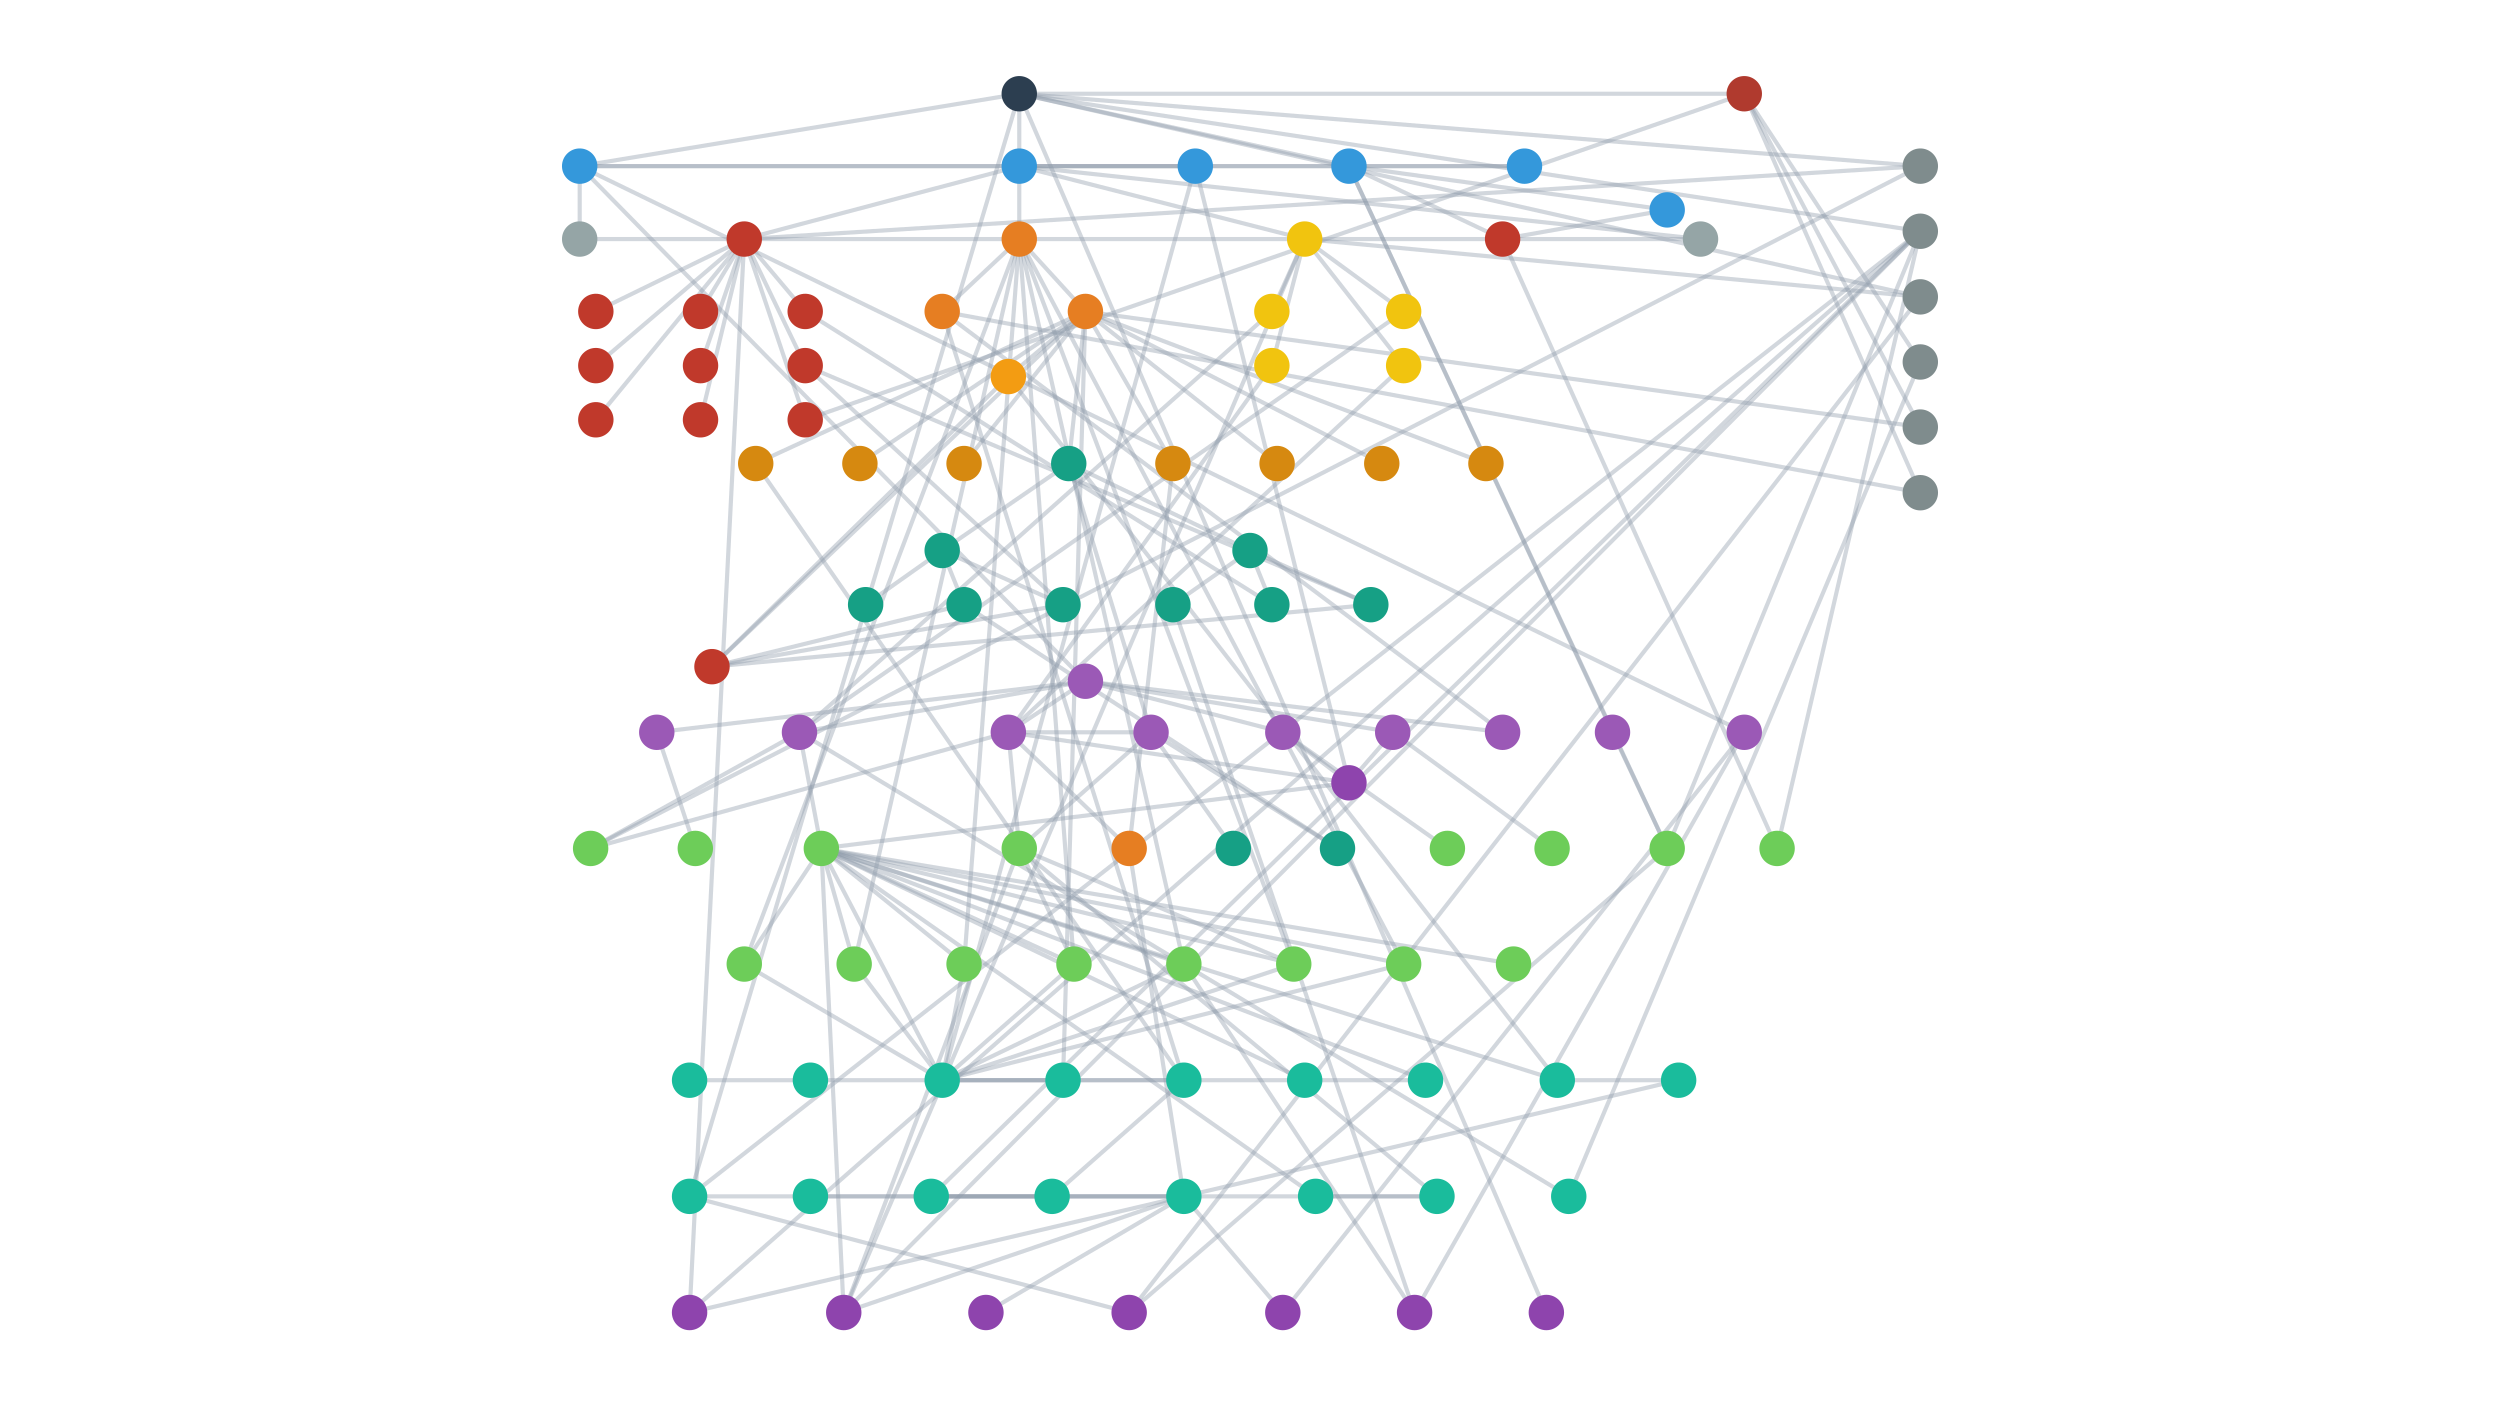
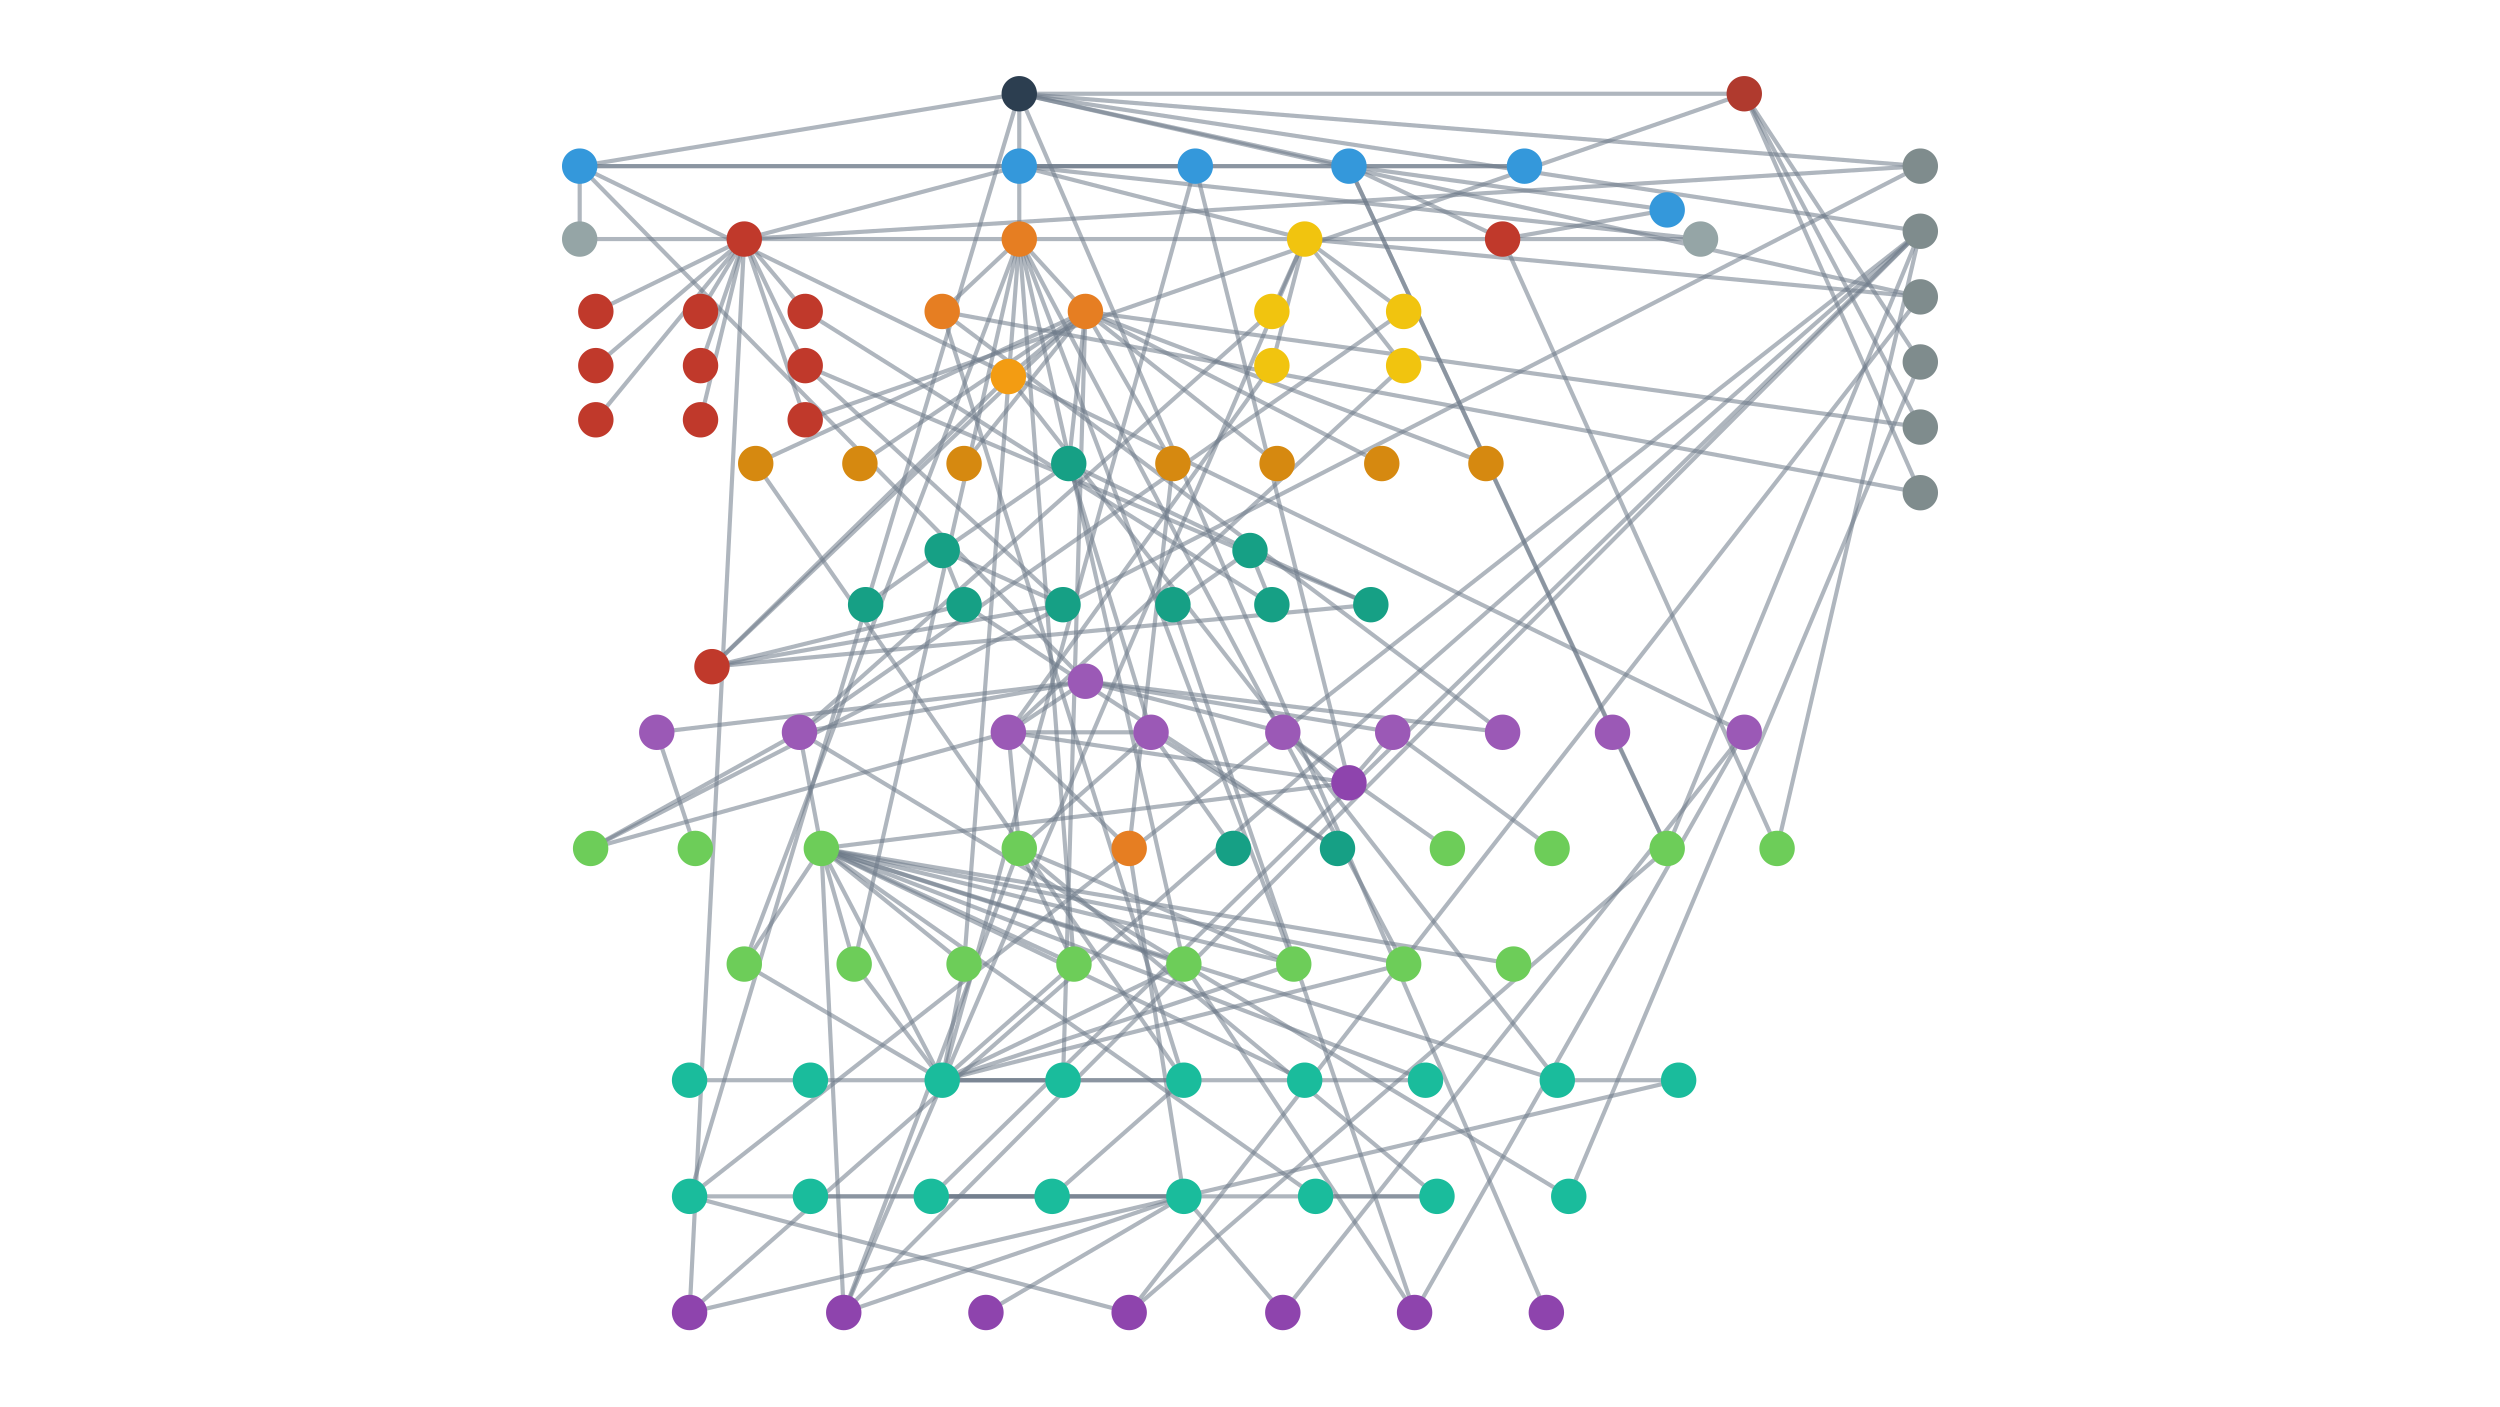
<svg xmlns="http://www.w3.org/2000/svg" viewBox="0 0 480 270" role="img" aria-hidden="true">
-   <g stroke="#8E9BAA" stroke-opacity="0.4" stroke-width="0.8">
+   <g stroke="#6E7A89" stroke-opacity="0.55" stroke-width="0.8">
    <line x1="334.9" y1="18.0" x2="195.7" y2="18.0" />
    <line x1="195.7" y1="18.0" x2="111.3" y2="31.9" />
    <line x1="195.7" y1="18.0" x2="195.7" y2="31.9" />
    <line x1="195.7" y1="18.0" x2="259.0" y2="31.9" />
    <line x1="195.7" y1="18.0" x2="132.4" y2="229.7" />
    <line x1="195.7" y1="18.0" x2="296.9" y2="252.0" />
    <line x1="111.3" y1="31.9" x2="111.3" y2="45.9" />
    <line x1="111.3" y1="31.9" x2="195.7" y2="31.9" />
    <line x1="111.3" y1="31.9" x2="259.0" y2="31.9" />
    <line x1="111.3" y1="31.9" x2="208.4" y2="130.8" />
    <line x1="111.3" y1="31.9" x2="334.9" y2="140.6" />
    <line x1="111.3" y1="45.9" x2="326.5" y2="45.9" />
    <line x1="195.7" y1="31.9" x2="292.7" y2="31.9" />
    <line x1="195.7" y1="31.9" x2="229.5" y2="31.9" />
    <line x1="195.7" y1="31.9" x2="142.9" y2="45.9" />
    <line x1="195.7" y1="31.9" x2="195.7" y2="45.9" />
    <line x1="195.7" y1="31.9" x2="250.5" y2="45.9" />
    <line x1="195.7" y1="31.9" x2="326.5" y2="45.9" />
    <line x1="259.0" y1="31.9" x2="292.7" y2="31.9" />
    <line x1="259.0" y1="31.9" x2="320.1" y2="40.3" />
    <line x1="320.1" y1="40.3" x2="288.5" y2="45.9" />
    <line x1="259.0" y1="31.9" x2="288.5" y2="45.9" />
    <line x1="229.5" y1="31.9" x2="259.0" y2="150.3" />
    <line x1="229.5" y1="31.9" x2="180.9" y2="207.4" />
    <line x1="142.9" y1="45.9" x2="114.4" y2="59.8" />
    <line x1="142.9" y1="45.9" x2="134.5" y2="59.8" />
    <line x1="142.9" y1="45.9" x2="154.6" y2="59.8" />
    <line x1="142.9" y1="45.9" x2="114.4" y2="70.2" />
    <line x1="142.9" y1="45.9" x2="134.5" y2="70.2" />
    <line x1="142.9" y1="45.9" x2="154.6" y2="70.2" />
    <line x1="142.9" y1="45.9" x2="114.4" y2="80.6" />
    <line x1="142.9" y1="45.9" x2="134.5" y2="80.6" />
    <line x1="142.9" y1="45.9" x2="154.6" y2="80.6" />
    <line x1="334.9" y1="18.0" x2="154.6" y2="80.6" />
    <line x1="142.9" y1="45.9" x2="132.4" y2="252.0" />
    <line x1="154.6" y1="70.2" x2="263.2" y2="116.1" />
    <line x1="154.6" y1="70.2" x2="204.1" y2="116.1" />
    <line x1="154.6" y1="59.8" x2="244.2" y2="116.1" />
    <line x1="195.7" y1="45.9" x2="180.9" y2="59.8" />
    <line x1="195.7" y1="45.9" x2="208.4" y2="59.8" />
    <line x1="208.4" y1="59.8" x2="193.6" y2="72.3" />
    <line x1="208.4" y1="59.8" x2="136.7" y2="128.0" />
    <line x1="193.6" y1="72.3" x2="136.7" y2="128.0" />
    <line x1="193.6" y1="72.3" x2="299.0" y2="207.4" />
    <line x1="208.4" y1="59.8" x2="145.1" y2="89.0" />
    <line x1="208.4" y1="59.8" x2="165.1" y2="89.0" />
    <line x1="208.4" y1="59.8" x2="185.1" y2="89.0" />
    <line x1="208.4" y1="59.8" x2="205.2" y2="89.0" />
    <line x1="208.4" y1="59.8" x2="225.2" y2="89.0" />
    <line x1="208.4" y1="59.8" x2="245.2" y2="89.0" />
    <line x1="208.4" y1="59.8" x2="265.3" y2="89.0" />
    <line x1="208.4" y1="59.8" x2="285.3" y2="89.0" />
    <line x1="180.9" y1="59.8" x2="288.5" y2="140.6" />
    <line x1="180.9" y1="59.8" x2="227.3" y2="207.4" />
    <line x1="145.1" y1="89.0" x2="227.3" y2="207.4" />
    <line x1="208.4" y1="59.8" x2="204.1" y2="207.4" />
    <line x1="195.7" y1="45.9" x2="142.9" y2="185.1" />
    <line x1="195.7" y1="45.9" x2="164.0" y2="185.1" />
    <line x1="195.7" y1="45.9" x2="185.1" y2="185.1" />
    <line x1="195.7" y1="45.9" x2="206.2" y2="185.1" />
    <line x1="195.7" y1="45.9" x2="227.3" y2="185.1" />
    <line x1="195.7" y1="45.9" x2="248.4" y2="185.1" />
    <line x1="195.7" y1="45.9" x2="269.5" y2="185.1" />
    <line x1="205.2" y1="89.0" x2="180.9" y2="105.7" />
    <line x1="205.2" y1="89.0" x2="240.0" y2="105.7" />
    <line x1="205.2" y1="89.0" x2="221.0" y2="140.6" />
    <line x1="180.9" y1="105.7" x2="166.2" y2="116.1" />
    <line x1="180.9" y1="105.7" x2="185.1" y2="116.1" />
    <line x1="180.9" y1="105.7" x2="204.1" y2="116.1" />
    <line x1="240.0" y1="105.7" x2="225.2" y2="116.1" />
    <line x1="240.0" y1="105.7" x2="244.2" y2="116.1" />
    <line x1="240.0" y1="105.7" x2="263.2" y2="116.1" />
    <line x1="185.1" y1="116.1" x2="136.7" y2="128.0" />
    <line x1="204.1" y1="116.1" x2="136.7" y2="128.0" />
    <line x1="263.2" y1="116.1" x2="136.7" y2="128.0" />
    <line x1="225.2" y1="116.1" x2="271.6" y2="252.0" />
    <line x1="185.1" y1="116.1" x2="256.8" y2="162.9" />
    <line x1="250.5" y1="45.9" x2="244.2" y2="59.8" />
    <line x1="250.5" y1="45.9" x2="269.5" y2="59.8" />
    <line x1="250.5" y1="45.9" x2="244.2" y2="70.2" />
    <line x1="250.5" y1="45.9" x2="269.5" y2="70.2" />
    <line x1="250.5" y1="45.9" x2="162.0" y2="252.0" />
    <line x1="244.2" y1="59.8" x2="153.5" y2="140.6" />
    <line x1="269.5" y1="59.8" x2="153.5" y2="140.6" />
    <line x1="244.2" y1="70.2" x2="193.6" y2="140.6" />
    <line x1="269.5" y1="70.2" x2="193.6" y2="140.6" />
    <line x1="208.4" y1="130.8" x2="153.5" y2="140.6" />
    <line x1="208.4" y1="130.8" x2="193.6" y2="140.6" />
    <line x1="208.4" y1="130.8" x2="126.1" y2="140.6" />
    <line x1="208.4" y1="130.8" x2="246.3" y2="140.6" />
    <line x1="208.4" y1="130.8" x2="267.4" y2="140.6" />
    <line x1="208.4" y1="130.8" x2="288.5" y2="140.6" />
    <line x1="193.6" y1="140.6" x2="221.0" y2="140.6" />
    <line x1="259.0" y1="31.9" x2="309.6" y2="140.6" />
    <line x1="267.4" y1="140.6" x2="259.0" y2="150.3" />
    <line x1="246.3" y1="140.6" x2="259.0" y2="150.3" />
    <line x1="193.6" y1="140.6" x2="259.0" y2="150.3" />
    <line x1="259.0" y1="150.3" x2="157.7" y2="162.9" />
    <line x1="334.9" y1="140.6" x2="246.3" y2="252.0" />
    <line x1="334.9" y1="140.6" x2="271.6" y2="252.0" />
    <line x1="153.5" y1="140.6" x2="157.7" y2="162.9" />
    <line x1="193.6" y1="140.6" x2="195.7" y2="162.9" />
    <line x1="221.0" y1="140.6" x2="195.7" y2="162.9" />
    <line x1="221.0" y1="140.6" x2="236.8" y2="162.9" />
    <line x1="221.0" y1="140.6" x2="256.8" y2="162.9" />
    <line x1="193.6" y1="140.6" x2="216.8" y2="162.9" />
    <line x1="246.3" y1="140.6" x2="277.9" y2="162.9" />
    <line x1="267.4" y1="140.6" x2="298.0" y2="162.9" />
    <line x1="126.1" y1="140.6" x2="133.5" y2="162.9" />
    <line x1="153.5" y1="140.6" x2="113.4" y2="162.9" />
    <line x1="193.6" y1="140.6" x2="113.4" y2="162.9" />
    <line x1="153.5" y1="140.6" x2="301.2" y2="229.7" />
    <line x1="259.0" y1="31.9" x2="320.1" y2="162.9" />
    <line x1="288.5" y1="45.9" x2="341.2" y2="162.9" />
    <line x1="309.6" y1="140.6" x2="320.1" y2="162.9" />
    <line x1="225.2" y1="89.0" x2="216.8" y2="162.9" />
    <line x1="157.7" y1="162.9" x2="162.0" y2="252.0" />
    <line x1="195.7" y1="162.9" x2="162.0" y2="252.0" />
    <line x1="320.1" y1="162.9" x2="216.8" y2="252.0" />
    <line x1="157.7" y1="162.9" x2="142.9" y2="185.1" />
    <line x1="157.7" y1="162.9" x2="164.0" y2="185.1" />
    <line x1="157.7" y1="162.9" x2="185.1" y2="185.1" />
    <line x1="157.7" y1="162.9" x2="206.2" y2="185.1" />
    <line x1="157.7" y1="162.9" x2="227.3" y2="185.1" />
    <line x1="157.7" y1="162.9" x2="248.4" y2="185.1" />
    <line x1="157.7" y1="162.9" x2="269.5" y2="185.1" />
    <line x1="157.7" y1="162.9" x2="290.6" y2="185.1" />
    <line x1="195.7" y1="162.9" x2="248.4" y2="185.1" />
    <line x1="195.7" y1="162.9" x2="206.2" y2="185.1" />
    <line x1="195.7" y1="162.9" x2="275.9" y2="229.7" />
    <line x1="157.7" y1="162.9" x2="180.9" y2="207.4" />
    <line x1="157.7" y1="162.9" x2="250.5" y2="207.4" />
    <line x1="157.7" y1="162.9" x2="273.7" y2="207.4" />
    <line x1="157.7" y1="162.9" x2="299.0" y2="207.4" />
    <line x1="157.7" y1="162.9" x2="252.6" y2="229.7" />
    <line x1="227.3" y1="185.1" x2="271.6" y2="252.0" />
    <line x1="216.8" y1="162.9" x2="227.3" y2="229.7" />
    <line x1="142.9" y1="185.1" x2="180.9" y2="207.4" />
    <line x1="164.0" y1="185.1" x2="180.9" y2="207.4" />
    <line x1="185.1" y1="185.1" x2="180.9" y2="207.4" />
    <line x1="206.2" y1="185.1" x2="180.9" y2="207.4" />
    <line x1="227.3" y1="185.1" x2="180.9" y2="207.4" />
    <line x1="248.4" y1="185.1" x2="180.9" y2="207.4" />
    <line x1="269.5" y1="185.1" x2="180.9" y2="207.4" />
    <line x1="132.4" y1="207.4" x2="155.6" y2="207.4" />
    <line x1="155.6" y1="207.4" x2="180.9" y2="207.4" />
    <line x1="180.9" y1="207.4" x2="204.1" y2="207.4" />
    <line x1="180.9" y1="207.4" x2="227.3" y2="207.4" />
    <line x1="180.9" y1="207.4" x2="250.5" y2="207.4" />
    <line x1="250.5" y1="207.4" x2="273.7" y2="207.4" />
    <line x1="299.0" y1="207.4" x2="322.3" y2="207.4" />
    <line x1="227.3" y1="207.4" x2="202.0" y2="229.7" />
    <line x1="322.3" y1="207.4" x2="227.3" y2="229.7" />
    <line x1="178.8" y1="229.7" x2="227.3" y2="229.7" />
    <line x1="178.8" y1="229.7" x2="202.0" y2="229.7" />
    <line x1="252.6" y1="229.7" x2="275.9" y2="229.7" />
    <line x1="275.9" y1="229.7" x2="227.3" y2="229.7" />
    <line x1="132.4" y1="229.7" x2="227.3" y2="229.7" />
    <line x1="155.6" y1="229.7" x2="227.3" y2="229.7" />
    <line x1="132.4" y1="229.7" x2="216.8" y2="252.0" />
    <line x1="227.3" y1="229.7" x2="132.4" y2="252.0" />
    <line x1="227.3" y1="229.7" x2="162.0" y2="252.0" />
    <line x1="227.3" y1="229.7" x2="189.3" y2="252.0" />
    <line x1="227.3" y1="229.7" x2="246.3" y2="252.0" />
    <line x1="195.7" y1="18.0" x2="368.7" y2="31.9" />
    <line x1="195.7" y1="18.0" x2="368.7" y2="44.4" />
    <line x1="195.7" y1="18.0" x2="368.7" y2="57.0" />
    <line x1="334.9" y1="18.0" x2="368.7" y2="69.5" />
    <line x1="334.9" y1="18.0" x2="368.7" y2="82.0" />
    <line x1="334.9" y1="18.0" x2="368.7" y2="94.6" />
    <line x1="368.7" y1="31.9" x2="142.9" y2="45.9" />
    <line x1="368.7" y1="31.9" x2="113.4" y2="162.9" />
    <line x1="368.7" y1="44.4" x2="320.1" y2="162.9" />
    <line x1="368.7" y1="44.4" x2="341.2" y2="162.9" />
    <line x1="368.7" y1="44.4" x2="132.4" y2="252.0" />
    <line x1="368.7" y1="44.4" x2="162.0" y2="252.0" />
    <line x1="368.7" y1="44.4" x2="132.4" y2="229.7" />
    <line x1="368.7" y1="44.4" x2="178.8" y2="229.7" />
    <line x1="368.7" y1="57.0" x2="250.5" y2="45.9" />
    <line x1="368.7" y1="57.0" x2="216.8" y2="252.0" />
    <line x1="368.7" y1="69.5" x2="301.2" y2="229.7" />
    <line x1="368.7" y1="82.0" x2="208.4" y2="59.8" />
    <line x1="368.7" y1="94.6" x2="180.9" y2="59.8" />
  </g>
  <g>
    <circle cx="195.7" cy="18.0" r="3.4" fill="#2C3E50" />
    <circle cx="334.9" cy="18.0" r="3.4" fill="#B03A2E" />
    <circle cx="111.3" cy="31.9" r="3.4" fill="#3498DB" />
    <circle cx="111.3" cy="45.9" r="3.4" fill="#95A5A6" />
    <circle cx="195.7" cy="31.9" r="3.4" fill="#3498DB" />
    <circle cx="292.7" cy="31.9" r="3.4" fill="#3498DB" />
    <circle cx="259.0" cy="31.9" r="3.4" fill="#3498DB" />
    <circle cx="229.5" cy="31.9" r="3.4" fill="#3498DB" />
    <circle cx="320.1" cy="40.3" r="3.4" fill="#3498DB" />
    <circle cx="142.9" cy="45.9" r="3.4" fill="#C0392B" />
    <circle cx="195.7" cy="45.9" r="3.4" fill="#E67E22" />
    <circle cx="250.5" cy="45.9" r="3.4" fill="#F1C40F" />
    <circle cx="288.5" cy="45.9" r="3.4" fill="#C0392B" />
    <circle cx="326.5" cy="45.9" r="3.4" fill="#95A5A6" />
    <circle cx="114.4" cy="59.8" r="3.4" fill="#C0392B" />
    <circle cx="134.5" cy="59.8" r="3.4" fill="#C0392B" />
    <circle cx="154.6" cy="59.8" r="3.4" fill="#C0392B" />
    <circle cx="114.4" cy="70.2" r="3.4" fill="#C0392B" />
    <circle cx="134.5" cy="70.2" r="3.4" fill="#C0392B" />
    <circle cx="154.6" cy="70.2" r="3.4" fill="#C0392B" />
    <circle cx="114.4" cy="80.6" r="3.4" fill="#C0392B" />
    <circle cx="134.5" cy="80.6" r="3.4" fill="#C0392B" />
    <circle cx="154.6" cy="80.6" r="3.4" fill="#C0392B" />
    <circle cx="180.9" cy="59.8" r="3.4" fill="#E67E22" />
    <circle cx="208.4" cy="59.8" r="3.4" fill="#E67E22" />
    <circle cx="193.6" cy="72.3" r="3.4" fill="#F39C12" />
    <circle cx="136.7" cy="128.0" r="3.4" fill="#C0392B" />
    <circle cx="244.2" cy="59.8" r="3.4" fill="#F1C40F" />
    <circle cx="269.5" cy="59.8" r="3.4" fill="#F1C40F" />
    <circle cx="244.2" cy="70.2" r="3.4" fill="#F1C40F" />
    <circle cx="269.5" cy="70.2" r="3.4" fill="#F1C40F" />
    <circle cx="145.1" cy="89.0" r="3.4" fill="#D68910" />
    <circle cx="165.1" cy="89.0" r="3.4" fill="#D68910" />
    <circle cx="185.1" cy="89.0" r="3.4" fill="#D68910" />
    <circle cx="205.2" cy="89.0" r="3.4" fill="#16A085" />
    <circle cx="225.2" cy="89.0" r="3.4" fill="#D68910" />
    <circle cx="245.2" cy="89.0" r="3.4" fill="#D68910" />
    <circle cx="265.3" cy="89.0" r="3.4" fill="#D68910" />
    <circle cx="285.3" cy="89.0" r="3.4" fill="#D68910" />
    <circle cx="180.9" cy="105.7" r="3.4" fill="#16A085" />
    <circle cx="240.0" cy="105.7" r="3.4" fill="#16A085" />
    <circle cx="166.2" cy="116.1" r="3.4" fill="#16A085" />
    <circle cx="185.1" cy="116.1" r="3.4" fill="#16A085" />
    <circle cx="204.1" cy="116.1" r="3.4" fill="#16A085" />
    <circle cx="225.2" cy="116.1" r="3.4" fill="#16A085" />
    <circle cx="244.2" cy="116.1" r="3.4" fill="#16A085" />
    <circle cx="263.2" cy="116.1" r="3.4" fill="#16A085" />
    <circle cx="208.4" cy="130.8" r="3.4" fill="#9B59B6" />
    <circle cx="126.1" cy="140.6" r="3.4" fill="#9B59B6" />
    <circle cx="153.5" cy="140.6" r="3.4" fill="#9B59B6" />
    <circle cx="193.6" cy="140.6" r="3.4" fill="#9B59B6" />
    <circle cx="221.0" cy="140.6" r="3.4" fill="#9B59B6" />
    <circle cx="246.3" cy="140.6" r="3.4" fill="#9B59B6" />
    <circle cx="267.4" cy="140.6" r="3.4" fill="#9B59B6" />
    <circle cx="288.5" cy="140.6" r="3.4" fill="#9B59B6" />
    <circle cx="309.6" cy="140.6" r="3.4" fill="#9B59B6" />
    <circle cx="334.9" cy="140.6" r="3.4" fill="#9B59B6" />
    <circle cx="259.0" cy="150.3" r="3.4" fill="#8E44AD" />
    <circle cx="113.4" cy="162.9" r="3.4" fill="#6DCD59" />
    <circle cx="133.5" cy="162.9" r="3.4" fill="#6DCD59" />
    <circle cx="157.7" cy="162.9" r="3.4" fill="#6DCD59" />
    <circle cx="195.7" cy="162.9" r="3.4" fill="#6DCD59" />
    <circle cx="216.8" cy="162.9" r="3.4" fill="#E67E22" />
    <circle cx="236.8" cy="162.9" r="3.4" fill="#16A085" />
    <circle cx="256.8" cy="162.9" r="3.4" fill="#16A085" />
    <circle cx="277.9" cy="162.9" r="3.4" fill="#6DCD59" />
    <circle cx="298.0" cy="162.9" r="3.4" fill="#6DCD59" />
    <circle cx="320.1" cy="162.9" r="3.4" fill="#6DCD59" />
    <circle cx="341.2" cy="162.9" r="3.4" fill="#6DCD59" />
    <circle cx="142.9" cy="185.1" r="3.4" fill="#6DCD59" />
    <circle cx="164.0" cy="185.1" r="3.4" fill="#6DCD59" />
    <circle cx="185.1" cy="185.1" r="3.4" fill="#6DCD59" />
    <circle cx="206.2" cy="185.1" r="3.4" fill="#6DCD59" />
    <circle cx="227.3" cy="185.1" r="3.4" fill="#6DCD59" />
    <circle cx="248.4" cy="185.1" r="3.4" fill="#6DCD59" />
    <circle cx="269.5" cy="185.1" r="3.4" fill="#6DCD59" />
    <circle cx="290.6" cy="185.1" r="3.4" fill="#6DCD59" />
    <circle cx="132.4" cy="207.4" r="3.4" fill="#1ABC9C" />
    <circle cx="155.6" cy="207.4" r="3.4" fill="#1ABC9C" />
    <circle cx="180.9" cy="207.4" r="3.4" fill="#1ABC9C" />
    <circle cx="204.1" cy="207.4" r="3.4" fill="#1ABC9C" />
    <circle cx="227.3" cy="207.4" r="3.4" fill="#1ABC9C" />
    <circle cx="250.5" cy="207.4" r="3.4" fill="#1ABC9C" />
    <circle cx="273.7" cy="207.4" r="3.4" fill="#1ABC9C" />
    <circle cx="299.0" cy="207.4" r="3.4" fill="#1ABC9C" />
    <circle cx="322.3" cy="207.4" r="3.4" fill="#1ABC9C" />
    <circle cx="132.4" cy="229.7" r="3.4" fill="#1ABC9C" />
    <circle cx="155.6" cy="229.7" r="3.4" fill="#1ABC9C" />
    <circle cx="178.8" cy="229.7" r="3.4" fill="#1ABC9C" />
    <circle cx="202.0" cy="229.7" r="3.4" fill="#1ABC9C" />
    <circle cx="227.3" cy="229.7" r="3.4" fill="#1ABC9C" />
    <circle cx="252.6" cy="229.7" r="3.4" fill="#1ABC9C" />
    <circle cx="275.9" cy="229.7" r="3.4" fill="#1ABC9C" />
    <circle cx="301.2" cy="229.7" r="3.4" fill="#1ABC9C" />
    <circle cx="132.4" cy="252.0" r="3.4" fill="#8E44AD" />
    <circle cx="162.0" cy="252.0" r="3.4" fill="#8E44AD" />
    <circle cx="189.3" cy="252.0" r="3.4" fill="#8E44AD" />
    <circle cx="216.8" cy="252.0" r="3.4" fill="#8E44AD" />
    <circle cx="246.3" cy="252.0" r="3.4" fill="#8E44AD" />
    <circle cx="271.6" cy="252.0" r="3.4" fill="#8E44AD" />
    <circle cx="296.9" cy="252.0" r="3.4" fill="#8E44AD" />
    <circle cx="368.7" cy="31.9" r="3.4" fill="#7F8C8D" />
    <circle cx="368.7" cy="44.4" r="3.4" fill="#7F8C8D" />
    <circle cx="368.7" cy="57.0" r="3.4" fill="#7F8C8D" />
    <circle cx="368.7" cy="69.5" r="3.4" fill="#7F8C8D" />
    <circle cx="368.7" cy="82.0" r="3.4" fill="#7F8C8D" />
    <circle cx="368.7" cy="94.6" r="3.4" fill="#7F8C8D" />
  </g>
</svg>
